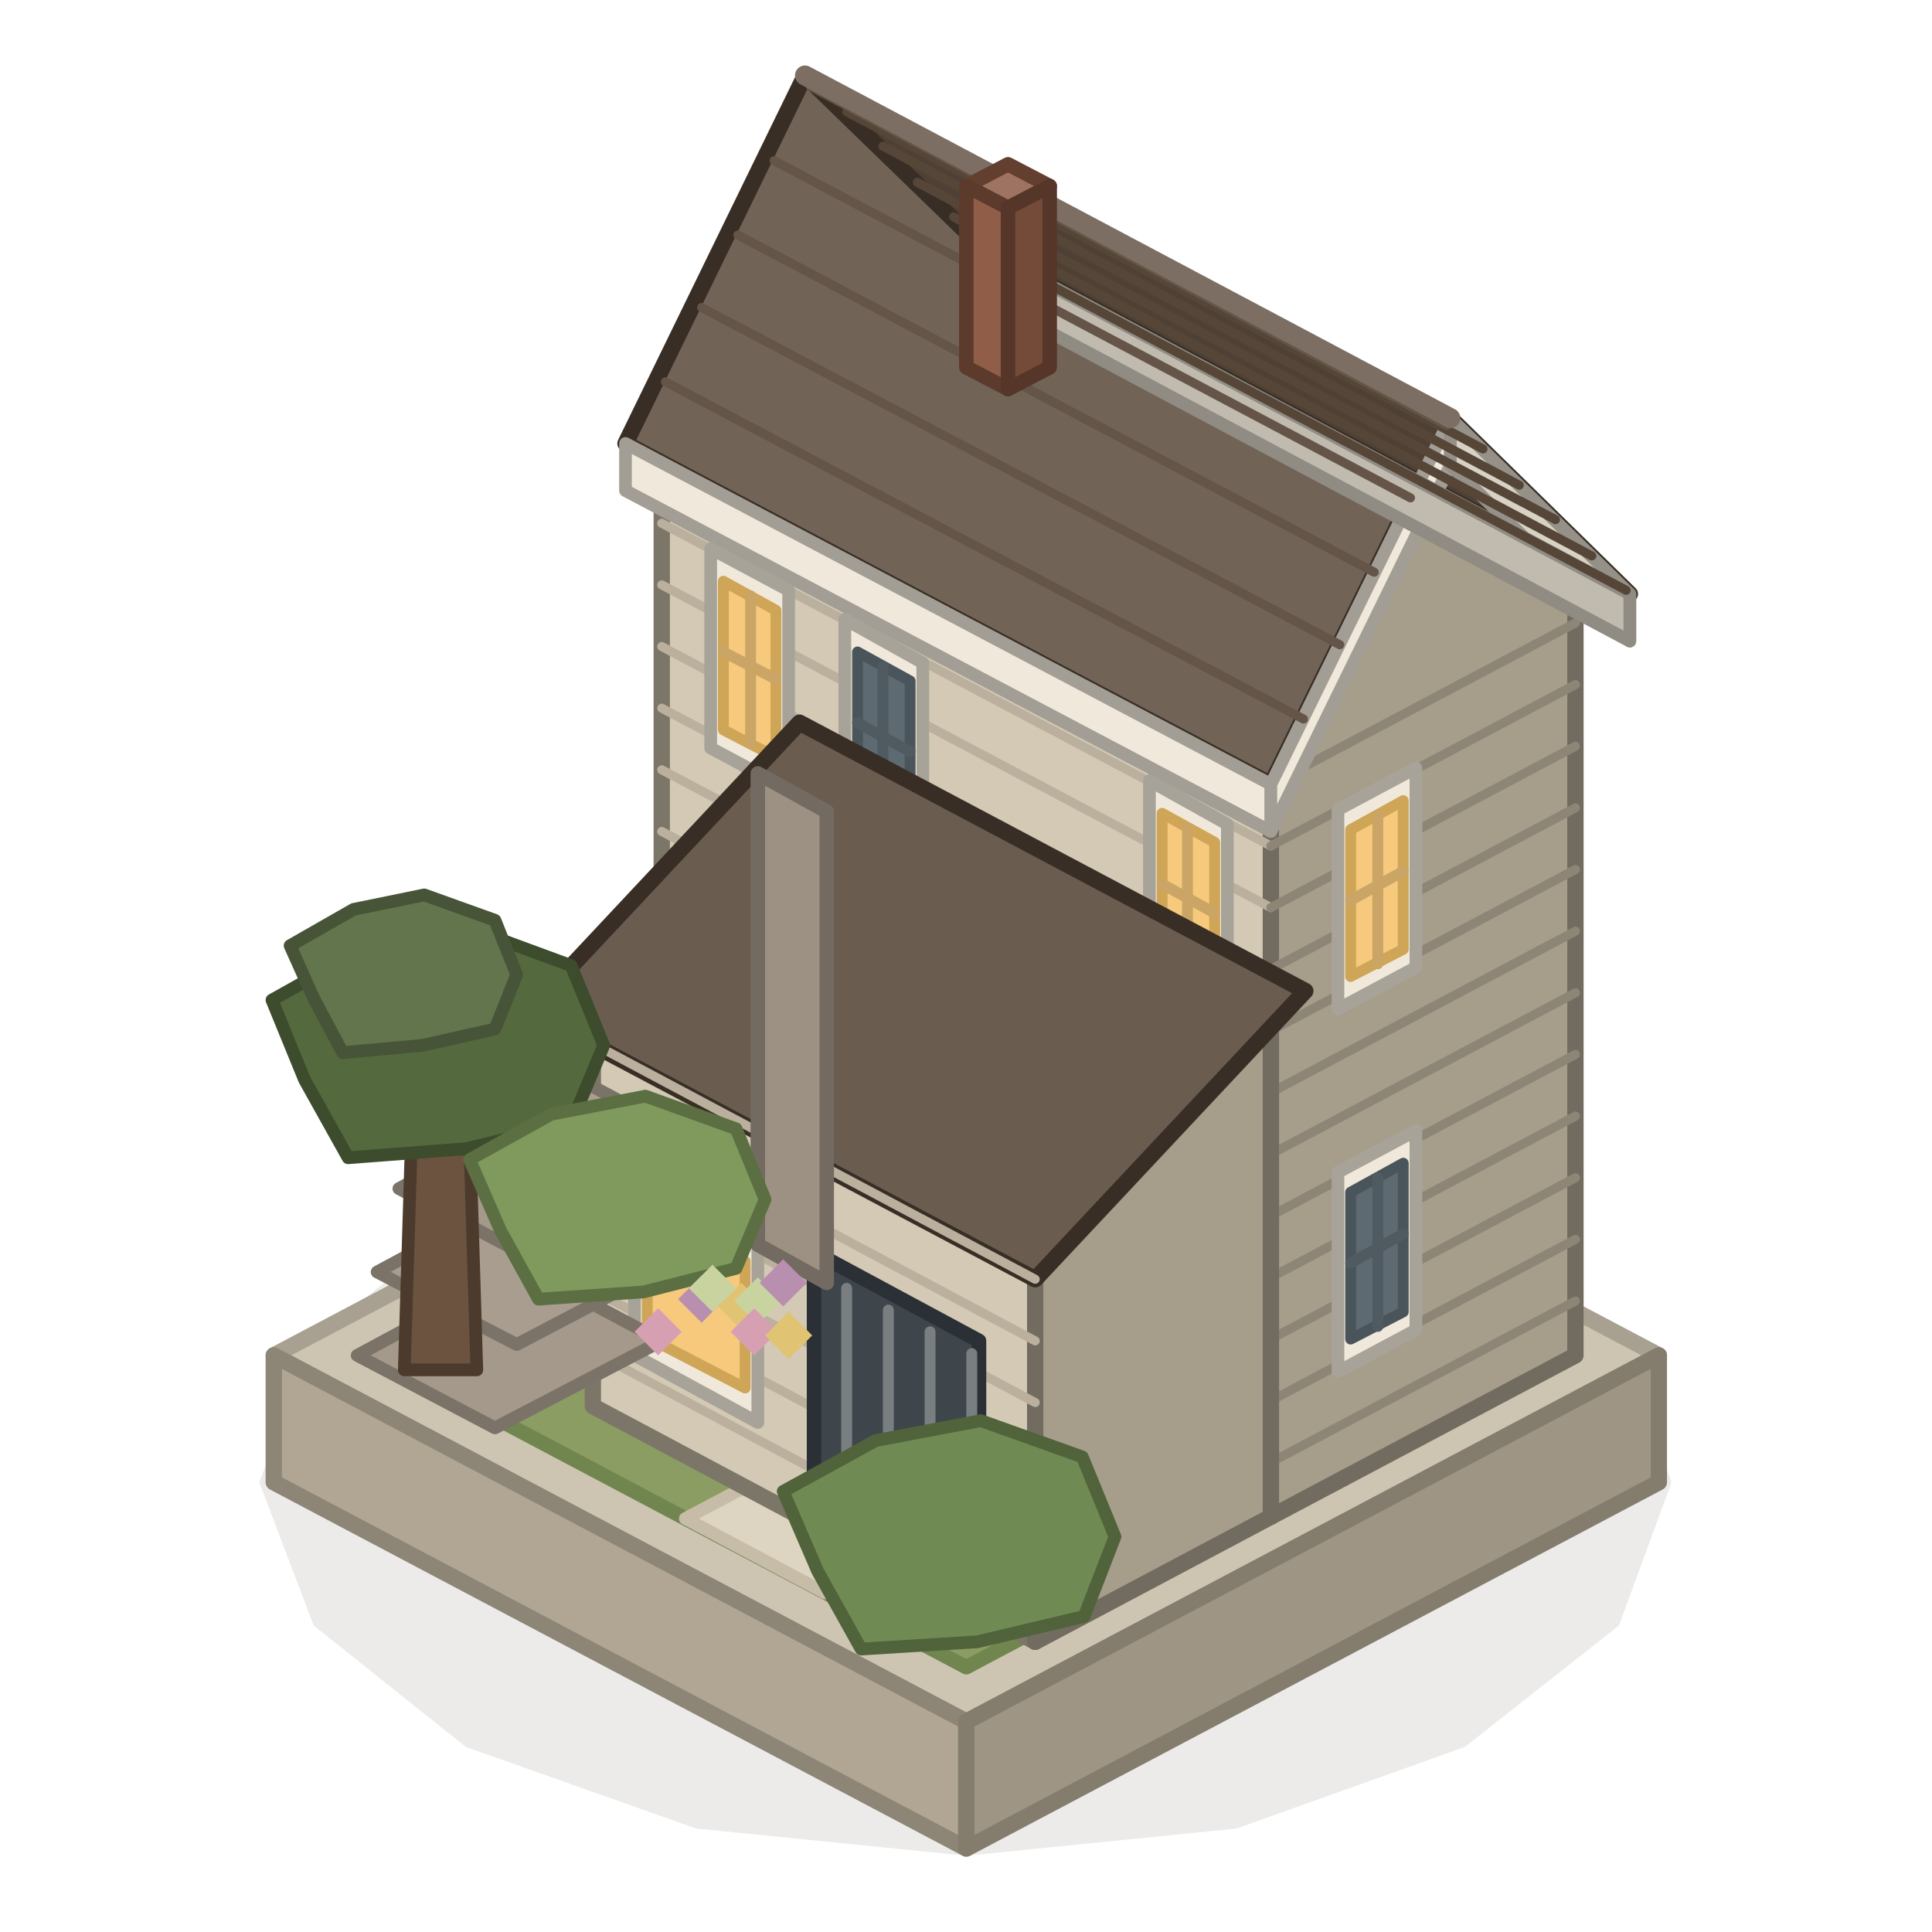
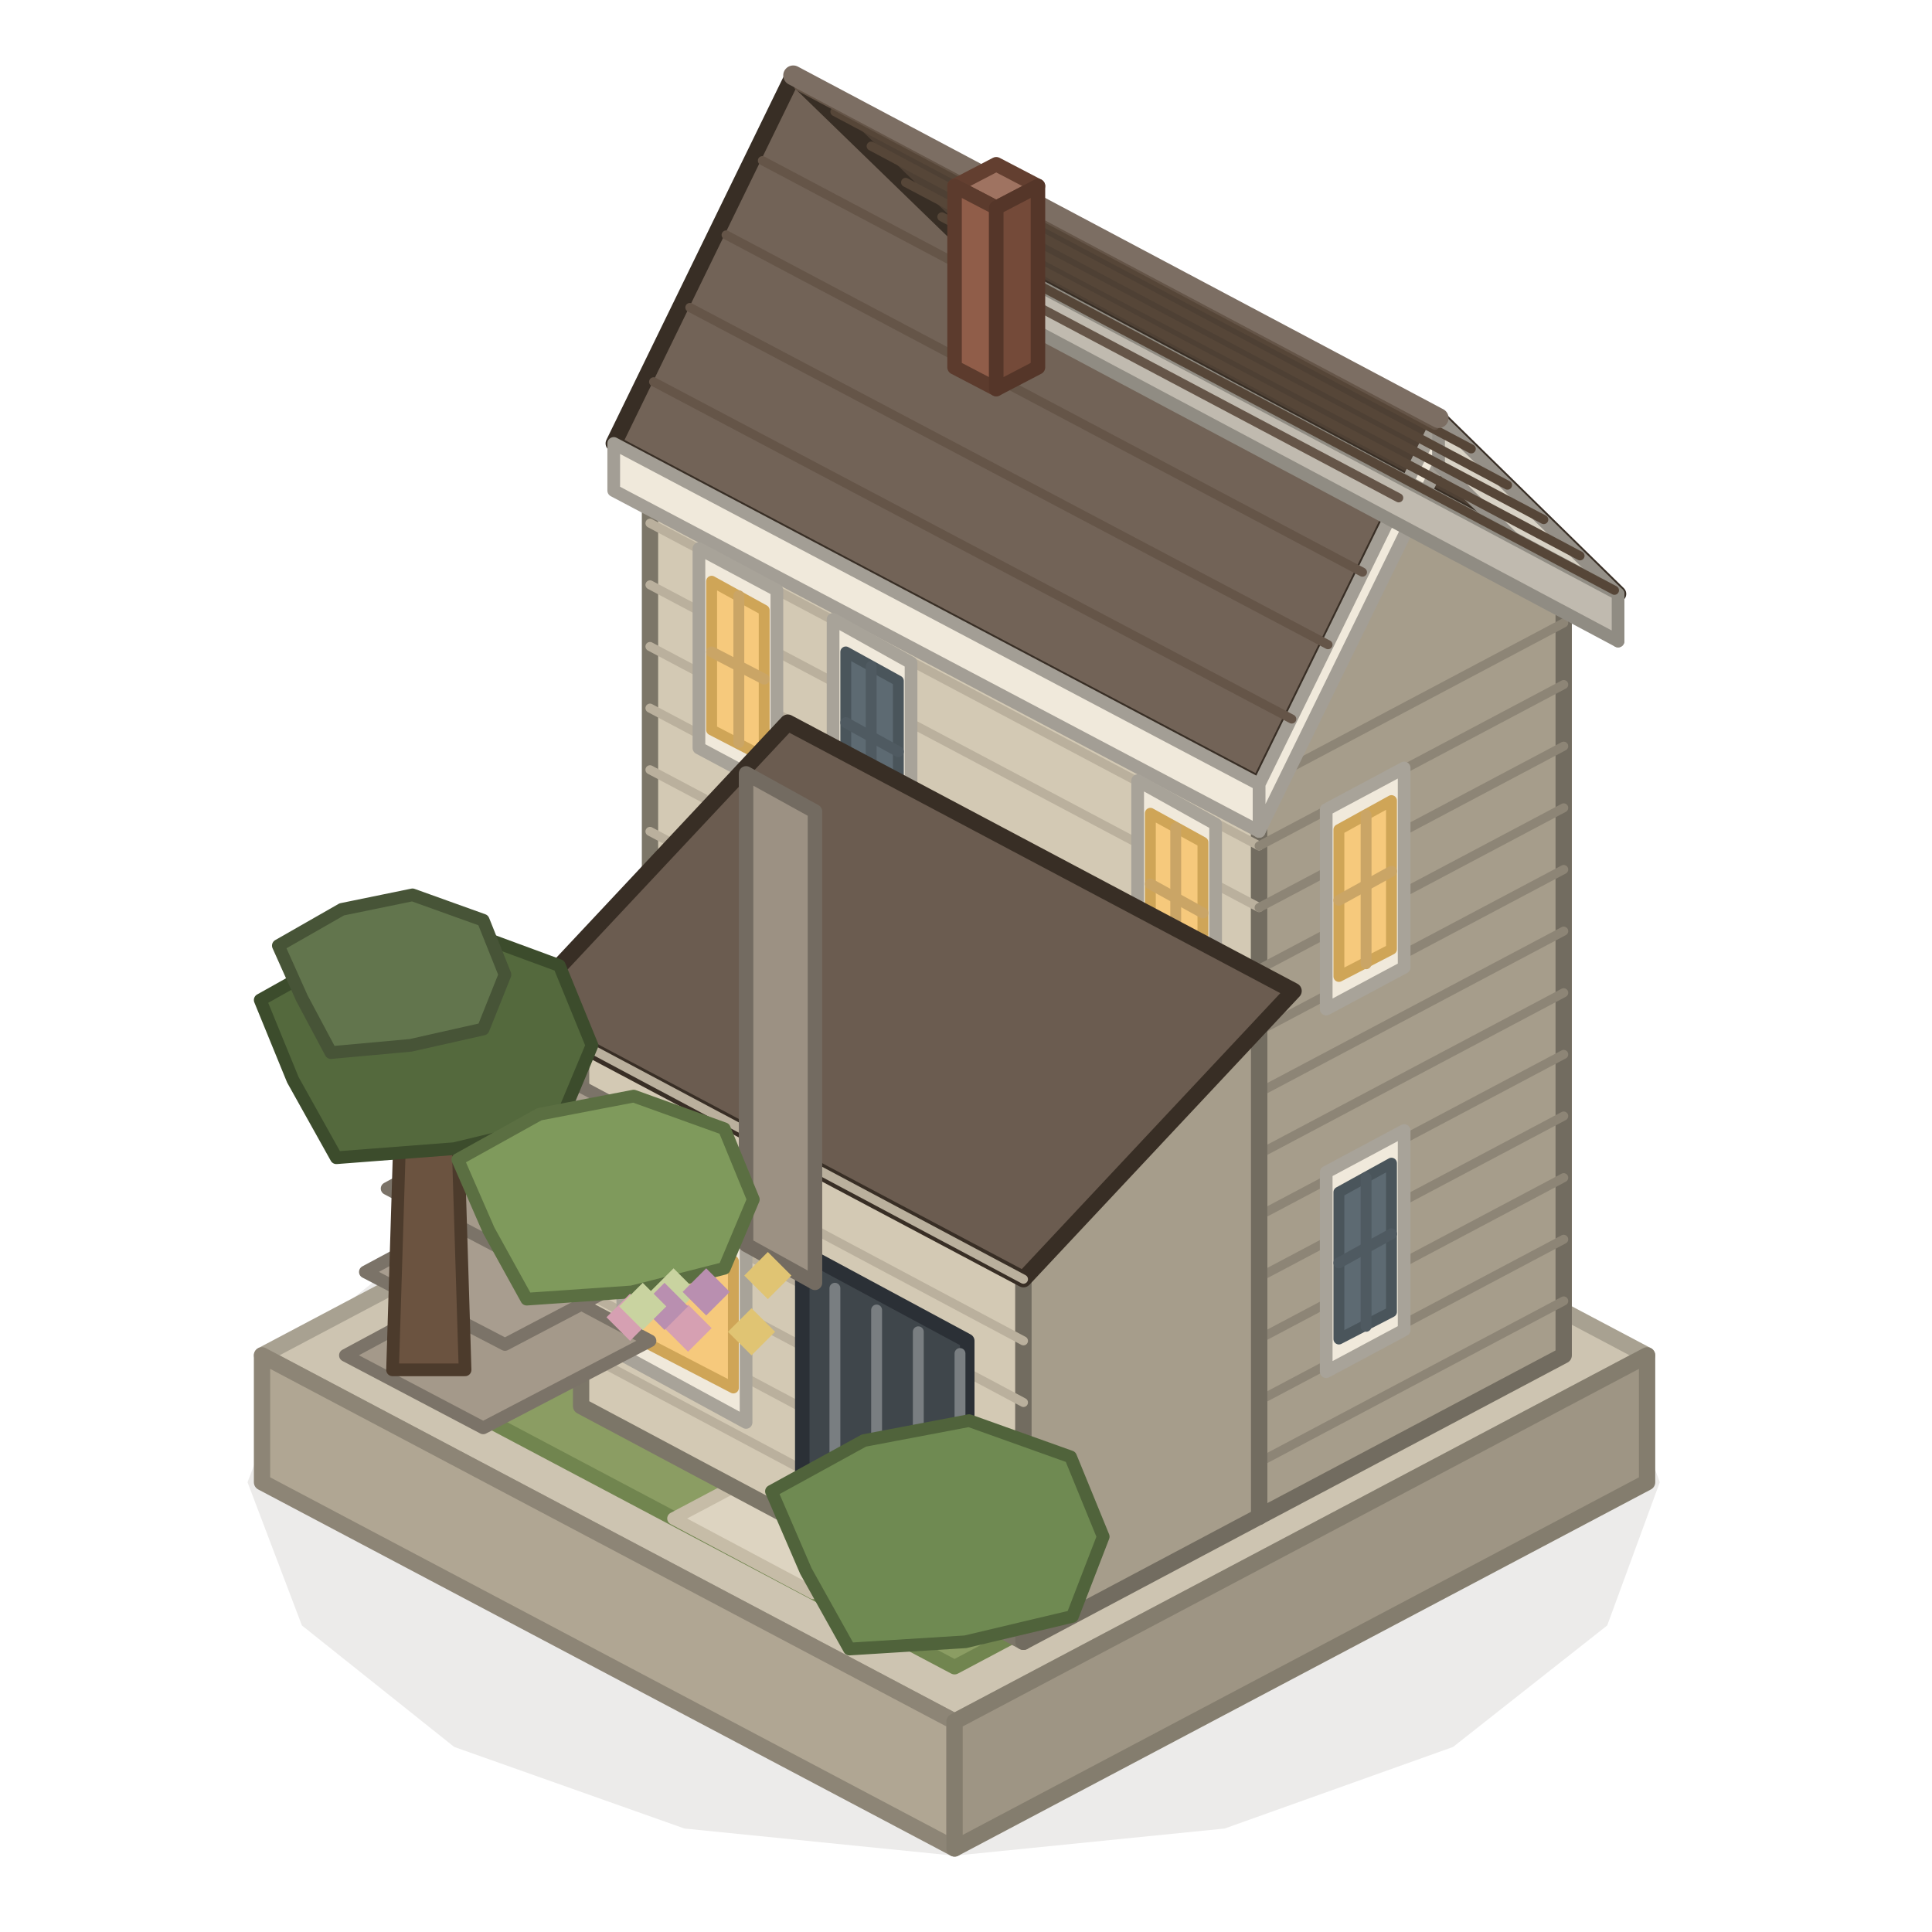
<svg xmlns="http://www.w3.org/2000/svg" viewBox="0 0 256 256" width="256" height="256">
-   <g transform="translate(36.27719 179.5946) scale(2.4022)">
+   <g transform="translate(34.72 179.59) scale(2.4022)">
    <path d="M77.1 7 L74.2 14.9 L65.7 21.6 L53.1 26.1 L38.2 27.6 L23.3 26.1 L10.6 21.6 L2.2 14.9 L-0.8 7 L2.2 -0.9 L10.6 -7.6 L23.3 -12.1 L38.2 -13.6 L53.1 -12.1 L65.7 -7.6 L74.2 -0.9 Z" fill="rgba(60,50,40,0.10)" />
    <path d="M0 0 L38.2 -20.2 L76.4 0 L38.2 20.2 Z" fill="#cdc4b1" stroke="#a8a191" stroke-width="0.9" stroke-linejoin="round" stroke-linecap="round" />
    <path d="M0 0 L38.2 20.2 L38.2 27.2 L0 7 Z" fill="#b0a693" stroke="#8d8576" stroke-width="0.9" stroke-linejoin="round" stroke-linecap="round" />
    <path d="M38.2 20.2 L76.4 0 L76.4 7 L38.2 27.2 Z" fill="#9e9584" stroke="#847d6e" stroke-width="0.9" stroke-linejoin="round" stroke-linecap="round" />
    <path d="M5.7 0 L38.2 -17.2 L70.6 0 L38.2 17.2 Z" fill="#8b9d63" stroke="#71854f" stroke-width="0.8" stroke-linejoin="round" stroke-linecap="round" />
    <path d="M22.7 9 L30.4 13.1 L65.6 -5.6 L58 -9.7 Z" fill="#ddd4c1" stroke="#c6bca7" stroke-width="0.7" stroke-linejoin="round" stroke-linecap="round" />
    <path d="M29.8 5.3 L37.4 9.3" fill="none" stroke="#c6bca7" stroke-width="0.6" stroke-linejoin="round" stroke-linecap="round" />
    <path d="M37.6 1.1 L45.2 5.2" fill="none" stroke="#c6bca7" stroke-width="0.6" stroke-linejoin="round" stroke-linecap="round" />
    <path d="M45.3 -3 L53 1.1" fill="none" stroke="#c6bca7" stroke-width="0.6" stroke-linejoin="round" stroke-linecap="round" />
    <path d="M53.1 -7.1 L60.7 -3" fill="none" stroke="#c6bca7" stroke-width="0.6" stroke-linejoin="round" stroke-linecap="round" />
    <path d="M21.4 -8.9 L55 8.9 L55 -33.1 L21.4 -50.9 Z" fill="#d3c9b4" stroke="#7c7668" stroke-width="0.9" stroke-linejoin="round" stroke-linecap="round" />
    <path d="M55 8.9 L71.8 0 L71.8 -42 L63.4 -52.5 L55 -33.1 Z" fill="#a69d8b" stroke="#726c60" stroke-width="0.9" stroke-linejoin="round" stroke-linecap="round" />
    <path d="M21.4 -11.9 L55 5.9" fill="none" stroke="#bab09d" stroke-width="0.5" stroke-linejoin="round" stroke-linecap="round" />
    <path d="M55 5.9 L71.8 -3" fill="none" stroke="#8d8576" stroke-width="0.5" stroke-linejoin="round" stroke-linecap="round" />
    <path d="M21.4 -15.3 L55 2.5" fill="none" stroke="#bab09d" stroke-width="0.5" stroke-linejoin="round" stroke-linecap="round" />
    <path d="M55 2.5 L71.8 -6.4" fill="none" stroke="#8d8576" stroke-width="0.5" stroke-linejoin="round" stroke-linecap="round" />
    <path d="M21.4 -18.7 L55 -0.9" fill="none" stroke="#bab09d" stroke-width="0.5" stroke-linejoin="round" stroke-linecap="round" />
    <path d="M55 -0.9 L71.8 -9.8" fill="none" stroke="#8d8576" stroke-width="0.5" stroke-linejoin="round" stroke-linecap="round" />
    <path d="M21.4 -22.1 L55 -4.3" fill="none" stroke="#bab09d" stroke-width="0.5" stroke-linejoin="round" stroke-linecap="round" />
    <path d="M55 -4.3 L71.8 -13.2" fill="none" stroke="#8d8576" stroke-width="0.5" stroke-linejoin="round" stroke-linecap="round" />
    <path d="M21.4 -25.5 L55 -7.7" fill="none" stroke="#bab09d" stroke-width="0.5" stroke-linejoin="round" stroke-linecap="round" />
    <path d="M55 -7.7 L71.8 -16.6" fill="none" stroke="#8d8576" stroke-width="0.5" stroke-linejoin="round" stroke-linecap="round" />
    <path d="M21.4 -28.9 L55 -11.1" fill="none" stroke="#bab09d" stroke-width="0.5" stroke-linejoin="round" stroke-linecap="round" />
    <path d="M55 -11.1 L71.8 -20" fill="none" stroke="#8d8576" stroke-width="0.5" stroke-linejoin="round" stroke-linecap="round" />
    <path d="M21.4 -32.3 L55 -14.5" fill="none" stroke="#bab09d" stroke-width="0.5" stroke-linejoin="round" stroke-linecap="round" />
    <path d="M55 -14.5 L71.8 -23.4" fill="none" stroke="#8d8576" stroke-width="0.5" stroke-linejoin="round" stroke-linecap="round" />
    <path d="M21.4 -35.7 L55 -17.9" fill="none" stroke="#bab09d" stroke-width="0.5" stroke-linejoin="round" stroke-linecap="round" />
    <path d="M55 -17.9 L71.8 -26.8" fill="none" stroke="#8d8576" stroke-width="0.5" stroke-linejoin="round" stroke-linecap="round" />
    <path d="M21.4 -39.1 L55 -21.3" fill="none" stroke="#bab09d" stroke-width="0.5" stroke-linejoin="round" stroke-linecap="round" />
    <path d="M55 -21.3 L71.8 -30.2" fill="none" stroke="#8d8576" stroke-width="0.5" stroke-linejoin="round" stroke-linecap="round" />
    <path d="M21.4 -42.5 L55 -24.7" fill="none" stroke="#bab09d" stroke-width="0.5" stroke-linejoin="round" stroke-linecap="round" />
    <path d="M55 -24.7 L71.8 -33.6" fill="none" stroke="#8d8576" stroke-width="0.5" stroke-linejoin="round" stroke-linecap="round" />
    <path d="M21.4 -45.9 L55 -28.1" fill="none" stroke="#bab09d" stroke-width="0.5" stroke-linejoin="round" stroke-linecap="round" />
    <path d="M55 -28.1 L71.8 -37" fill="none" stroke="#8d8576" stroke-width="0.5" stroke-linejoin="round" stroke-linecap="round" />
    <path d="M21.4 -49.3 L55 -31.5" fill="none" stroke="#bab09d" stroke-width="0.5" stroke-linejoin="round" stroke-linecap="round" />
    <path d="M55 -31.5 L71.8 -40.4" fill="none" stroke="#8d8576" stroke-width="0.5" stroke-linejoin="round" stroke-linecap="round" />
    <path d="M19.4 -50.3 L55 -31.5 L64.9 -51.7 L29.3 -70.6 Z" fill="#726357" stroke="#382e25" stroke-width="0.9" stroke-linejoin="round" stroke-linecap="round" />
    <path d="M29.3 -70.6 L64.9 -51.7 L74.8 -42 L39.3 -60.9 Z" fill="#4e4034" stroke="#382e25" stroke-width="0.9" stroke-linejoin="round" stroke-linecap="round" />
    <path d="M19.4 -50.3 L55 -31.5 L55 -28.9 L19.4 -47.7 Z" fill="#f0e9db" stroke="#a39e95" stroke-width="0.7" stroke-linejoin="round" stroke-linecap="round" />
    <path d="M55 -31.5 L64.9 -51.7 L64.9 -49.1 L55 -28.9 Z" fill="#f0e9db" stroke="#a39e95" stroke-width="0.7" stroke-linejoin="round" stroke-linecap="round" />
    <path d="M64.9 -51.7 L74.8 -42 L74.8 -39.4 L64.9 -49.1 Z" fill="#d8d2c5" stroke="#959088" stroke-width="0.7" stroke-linejoin="round" stroke-linecap="round" />
    <path d="M39.3 -60.9 L74.8 -42 L74.8 -39.4 L39.3 -58.3 Z" fill="#c0baaf" stroke="#908c83" stroke-width="0.7" stroke-linejoin="round" stroke-linecap="round" />
    <path d="M21.6 -53.7 L56.8 -35.1" fill="none" stroke="#655548" stroke-width="0.5" stroke-linejoin="round" stroke-linecap="round" />
    <path d="M31.6 -68.6 L66.7 -50" fill="none" stroke="#564638" stroke-width="0.5" stroke-linejoin="round" stroke-linecap="round" />
    <path d="M23.6 -57.8 L58.8 -39.2" fill="none" stroke="#655548" stroke-width="0.5" stroke-linejoin="round" stroke-linecap="round" />
    <path d="M33.6 -66.7 L68.7 -48" fill="none" stroke="#564638" stroke-width="0.5" stroke-linejoin="round" stroke-linecap="round" />
    <path d="M25.6 -61.8 L60.7 -43.2" fill="none" stroke="#655548" stroke-width="0.5" stroke-linejoin="round" stroke-linecap="round" />
    <path d="M35.5 -64.7 L70.7 -46.1" fill="none" stroke="#564638" stroke-width="0.5" stroke-linejoin="round" stroke-linecap="round" />
    <path d="M27.6 -65.9 L62.7 -47.3" fill="none" stroke="#655548" stroke-width="0.5" stroke-linejoin="round" stroke-linecap="round" />
    <path d="M37.5 -62.8 L72.7 -44.1" fill="none" stroke="#564638" stroke-width="0.5" stroke-linejoin="round" stroke-linecap="round" />
    <path d="M29.6 -70 L64.7 -51.3" fill="none" stroke="#655548" stroke-width="0.5" stroke-linejoin="round" stroke-linecap="round" />
    <path d="M39.5 -60.8 L74.6 -42.2" fill="none" stroke="#564638" stroke-width="0.5" stroke-linejoin="round" stroke-linecap="round" />
    <path d="M29.3 -70.6 L64.9 -51.7" fill="none" stroke="#7c6e63" stroke-width="1.1" stroke-linejoin="round" stroke-linecap="round" />
    <path d="M24.1 -33.5 L28.4 -31.2 L28.4 -42.2 L24.1 -44.5 Z" fill="#f0e9db" stroke="#a8a399" stroke-width="0.7" stroke-linejoin="round" stroke-linecap="round" />
    <path d="M24.8 -34.5 L27.7 -33 L27.7 -41.1 L24.8 -42.7 Z" fill="#f6c97c" stroke="#cfa557" stroke-width="0.6" stroke-linejoin="round" stroke-linecap="round" />
    <path d="M26.3 -33.8 L26.3 -41.9" fill="none" stroke="#caa566" stroke-width="0.6" stroke-linejoin="round" stroke-linecap="round" />
    <path d="M24.8 -38.8 L27.7 -37.3" fill="none" stroke="#caa566" stroke-width="0.6" stroke-linejoin="round" stroke-linecap="round" />
    <path d="M31.5 -29.6 L35.8 -27.2 L35.8 -38.2 L31.5 -40.6 Z" fill="#f0e9db" stroke="#a8a399" stroke-width="0.7" stroke-linejoin="round" stroke-linecap="round" />
    <path d="M32.2 -30.6 L35.1 -29 L35.1 -37.2 L32.2 -38.8 Z" fill="#5d6a72" stroke="#4a555b" stroke-width="0.6" stroke-linejoin="round" stroke-linecap="round" />
    <path d="M33.6 -29.8 L33.6 -38" fill="none" stroke="#4f5a61" stroke-width="0.6" stroke-linejoin="round" stroke-linecap="round" />
    <path d="M32.2 -34.9 L35.1 -33.3" fill="none" stroke="#4f5a61" stroke-width="0.6" stroke-linejoin="round" stroke-linecap="round" />
    <path d="M48.3 -20.7 L52.6 -18.3 L52.6 -29.3 L48.3 -31.7 Z" fill="#f0e9db" stroke="#a8a399" stroke-width="0.7" stroke-linejoin="round" stroke-linecap="round" />
    <path d="M49 -21.7 L51.9 -20.1 L51.9 -28.3 L49 -29.9 Z" fill="#f6c97c" stroke="#cfa557" stroke-width="0.6" stroke-linejoin="round" stroke-linecap="round" />
    <path d="M50.4 -20.9 L50.4 -29.1" fill="none" stroke="#caa566" stroke-width="0.6" stroke-linejoin="round" stroke-linecap="round" />
    <path d="M49 -26 L51.9 -24.4" fill="none" stroke="#caa566" stroke-width="0.6" stroke-linejoin="round" stroke-linecap="round" />
    <path d="M58.7 -19.1 L63 -21.4 L63 -32.4 L58.7 -30.1 Z" fill="#f0e9db" stroke="#a8a399" stroke-width="0.7" stroke-linejoin="round" stroke-linecap="round" />
    <path d="M59.4 -20.9 L62.3 -22.4 L62.3 -30.6 L59.4 -29 Z" fill="#f6c97c" stroke="#cfa557" stroke-width="0.6" stroke-linejoin="round" stroke-linecap="round" />
    <path d="M60.9 -21.6 L60.9 -29.8" fill="none" stroke="#caa566" stroke-width="0.6" stroke-linejoin="round" stroke-linecap="round" />
    <path d="M59.4 -25.1 L62.3 -26.7" fill="none" stroke="#caa566" stroke-width="0.6" stroke-linejoin="round" stroke-linecap="round" />
    <path d="M58.7 0.9 L63 -1.4 L63 -12.4 L58.7 -10.1 Z" fill="#f0e9db" stroke="#a8a399" stroke-width="0.7" stroke-linejoin="round" stroke-linecap="round" />
    <path d="M59.4 -0.9 L62.3 -2.4 L62.3 -10.6 L59.4 -9 Z" fill="#5d6a72" stroke="#4a555b" stroke-width="0.6" stroke-linejoin="round" stroke-linecap="round" />
    <path d="M60.9 -1.6 L60.9 -9.8" fill="none" stroke="#4f5a61" stroke-width="0.6" stroke-linejoin="round" stroke-linecap="round" />
    <path d="M59.4 -5.1 L62.3 -6.7" fill="none" stroke="#4f5a61" stroke-width="0.6" stroke-linejoin="round" stroke-linecap="round" />
    <path d="M21.4 -8.9 L30.5 -4 L30.5 -34 L55 -21.1 L55 8.9 Z" fill="none" />
    <path d="M17.6 2.8 L42 15.8 L42 -6.2 L17.6 -19.2 Z" fill="#d3c9b4" stroke="#7c7668" stroke-width="0.9" stroke-linejoin="round" stroke-linecap="round" />
    <path d="M42 15.8 L55 8.9 L55 -21.1 L42 -6.2 Z" fill="#a69d8b" stroke="#726c60" stroke-width="0.9" stroke-linejoin="round" stroke-linecap="round" />
    <path d="M14.1 -19 L42 -4.2 L56.9 -20.1 L29 -34.9 Z" fill="#6b5c50" stroke="#382e25" stroke-width="0.9" stroke-linejoin="round" stroke-linecap="round" />
    <path d="M17.6 -0.2 L42 12.8" fill="none" stroke="#bab09d" stroke-width="0.5" stroke-linejoin="round" stroke-linecap="round" />
    <path d="M17.6 -3.6 L42 9.4" fill="none" stroke="#bab09d" stroke-width="0.5" stroke-linejoin="round" stroke-linecap="round" />
    <path d="M17.6 -7 L42 6" fill="none" stroke="#bab09d" stroke-width="0.5" stroke-linejoin="round" stroke-linecap="round" />
    <path d="M17.6 -10.4 L42 2.6" fill="none" stroke="#bab09d" stroke-width="0.5" stroke-linejoin="round" stroke-linecap="round" />
    <path d="M17.6 -13.8 L42 -0.8" fill="none" stroke="#bab09d" stroke-width="0.5" stroke-linejoin="round" stroke-linecap="round" />
    <path d="M17.6 -17.2 L42 -4.2" fill="none" stroke="#bab09d" stroke-width="0.5" stroke-linejoin="round" stroke-linecap="round" />
    <path d="M29.8 8.3 L38.9 13.2 L38.9 -0.8 L29.8 -5.7 Z" fill="#3f464b" stroke="#2b3036" stroke-width="0.8" stroke-linejoin="round" stroke-linecap="round" />
    <path d="M31.6 8.3 L31.6 -3.7" fill="none" stroke="#797e81" stroke-width="0.6" stroke-linejoin="round" stroke-linecap="round" />
    <path d="M33.9 9.5 L33.9 -2.5" fill="none" stroke="#797e81" stroke-width="0.6" stroke-linejoin="round" stroke-linecap="round" />
    <path d="M36.2 10.7 L36.2 -1.3" fill="none" stroke="#797e81" stroke-width="0.6" stroke-linejoin="round" stroke-linecap="round" />
    <path d="M38.5 11.9 L38.5 -0.1" fill="none" stroke="#797e81" stroke-width="0.6" stroke-linejoin="round" stroke-linecap="round" />
    <path d="M19.9 0 L26.7 3.7 L26.7 -6.3 L19.9 -10 Z" fill="#f0e9db" stroke="#a8a399" stroke-width="0.7" stroke-linejoin="round" stroke-linecap="round" />
    <path d="M20.6 -1 L26 1.8 L26 -5.2 L20.6 -8 Z" fill="#f6c97c" stroke="#cfa557" stroke-width="0.6" stroke-linejoin="round" stroke-linecap="round" />
    <path d="M4.6 0 L12.2 4 L21.4 -0.8 L13.7 -4.9 Z" fill="#a4998a" stroke="#7b7368" stroke-width="0.7" stroke-linejoin="round" stroke-linecap="round" />
    <path d="M5.7 -4.6 L13.4 -0.6 L21.4 -4.8 L13.7 -8.9 Z" fill="#a89d8f" stroke="#7b7368" stroke-width="0.7" stroke-linejoin="round" stroke-linecap="round" />
    <path d="M6.9 -9.2 L14.5 -5.2 L21.4 -8.8 L13.7 -12.9 Z" fill="#a4998a" stroke="#7b7368" stroke-width="0.7" stroke-linejoin="round" stroke-linecap="round" />
    <path d="M8 -13.8 L15.7 -9.8 L21.4 -12.8 L13.7 -16.9 Z" fill="#a89d8f" stroke="#7b7368" stroke-width="0.7" stroke-linejoin="round" stroke-linecap="round" />
    <path d="M26.7 -6.1 L30.5 -4 L30.5 -30 L26.7 -32.1 Z" fill="#9c9183" stroke="#736b61" stroke-width="0.8" stroke-linejoin="round" stroke-linecap="round" />
    <path d="M38.2 -64.5 L40.5 -65.7 L42.8 -64.5 L40.5 -63.3 Z" fill="#9f7361" stroke="#633f30" stroke-width="0.8" stroke-linejoin="round" stroke-linecap="round" />
    <path d="M38.2 -54.5 L40.5 -53.3 L40.5 -63.3 L38.2 -64.5 Z" fill="#905d49" stroke="#5c3b2d" stroke-width="0.8" stroke-linejoin="round" stroke-linecap="round" />
    <path d="M40.5 -53.3 L42.8 -54.5 L42.8 -64.5 L40.5 -63.3 Z" fill="#744a39" stroke="#553629" stroke-width="0.8" stroke-linejoin="round" stroke-linecap="round" />
    <path d="M7.2 0.8 L11.2 0.8 L10.8 -12.2 L7.6 -12.2 Z" fill="#6b5340" stroke="#4c3b2c" stroke-width="0.7" stroke-linejoin="round" stroke-linecap="round" />
    <path d="M18.2 -17.1 L16.4 -12.8 L10.6 -11.4 L4.1 -10.9 L1.7 -15.2 L-0.1 -19.6 L4.9 -22.4 L10.7 -23.6 L16.4 -21.5 Z" fill="#54693d" stroke="#3c4c2c" stroke-width="0.7" stroke-linejoin="round" stroke-linecap="round" />
    <path d="M13.4 -21 L12.2 -18 L8.2 -17.1 L3.8 -16.7 L2.2 -19.7 L0.9 -22.6 L4.4 -24.6 L8.3 -25.4 L12.2 -24 Z" fill="#62754d" stroke="#475437" stroke-width="0.7" stroke-linejoin="round" stroke-linecap="round" />
    <path d="M27.1 -8.6 L25.5 -4.8 L20.4 -3.5 L14.6 -3.1 L12.5 -6.9 L10.8 -10.8 L15.3 -13.3 L20.5 -14.3 L25.5 -12.5 Z" fill="#7f9a5c" stroke="#5b6f42" stroke-width="0.7" stroke-linejoin="round" stroke-linecap="round" />
    <path d="M46.4 10 L44.7 14.4 L38.8 15.8 L32.4 16.2 L30 11.9 L28.1 7.5 L33.2 4.7 L39 3.6 L44.6 5.6 Z" fill="#6f8a52" stroke="#50633b" stroke-width="0.7" stroke-linejoin="round" stroke-linecap="round" />
-     <path d="M19.9 -1.3 L21.2 -2.6 L22.5 -1.3 L21.2 0 Z" fill="#d6a0b2" />
-     <path d="M24.5 -2.7 L25.8 -4 L27.1 -2.7 L25.8 -1.4 Z" fill="#e0c473" />
-     <path d="M25.4 -3 L26.7 -4.3 L28 -3 L26.7 -1.7 Z" fill="#c9d3a0" />
-     <path d="M22.3 -3.1 L23.6 -4.4 L24.9 -3.1 L23.6 -1.8 Z" fill="#b98fb0" />
-     <path d="M25.2 -1.3 L26.5 -2.6 L27.8 -1.3 L26.5 0 Z" fill="#d6a0b2" />
-     <path d="M27.1 -1.1 L28.4 -2.4 L29.7 -1.1 L28.4 0.2 Z" fill="#e0c473" />
-     <path d="M22.9 -3.7 L24.2 -5 L25.5 -3.7 L24.2 -2.4 Z" fill="#c9d3a0" />
-     <path d="M26.8 -4 L28.1 -5.3 L29.4 -4 L28.1 -2.7 Z" fill="#b98fb0" />
+     <path d="M22.2 -1.5 L23.5 -2.8 L24.8 -1.5 L23.5 -0.2 Z" fill="#d6a0b2" />
+     <path d="M25.7 -1.3 L27 -2.6 L28.3 -1.3 L27 0 Z" fill="#e0c473" />
+     <path d="M21.4 -3.5 L22.7 -4.8 L24 -3.5 L22.7 -2.2 Z" fill="#c9d3a0" />
+     <path d="M20.9 -2.7 L22.2 -4 L23.5 -2.7 L22.2 -1.4 Z" fill="#b98fb0" />
+     <path d="M19 -2.1 L20.3 -3.4 L21.6 -2.1 L20.3 -0.8 Z" fill="#d6a0b2" />
+     <path d="M26.6 -4.4 L27.9 -5.7 L29.2 -4.4 L27.9 -3.1 Z" fill="#e0c473" />
+     <path d="M19.7 -2.7 L21 -4 L22.3 -2.7 L21 -1.4 Z" fill="#c9d3a0" />
+     <path d="M23.2 -3.5 L24.5 -4.8 L25.8 -3.5 L24.5 -2.2 Z" fill="#b98fb0" />
  </g>
</svg>
